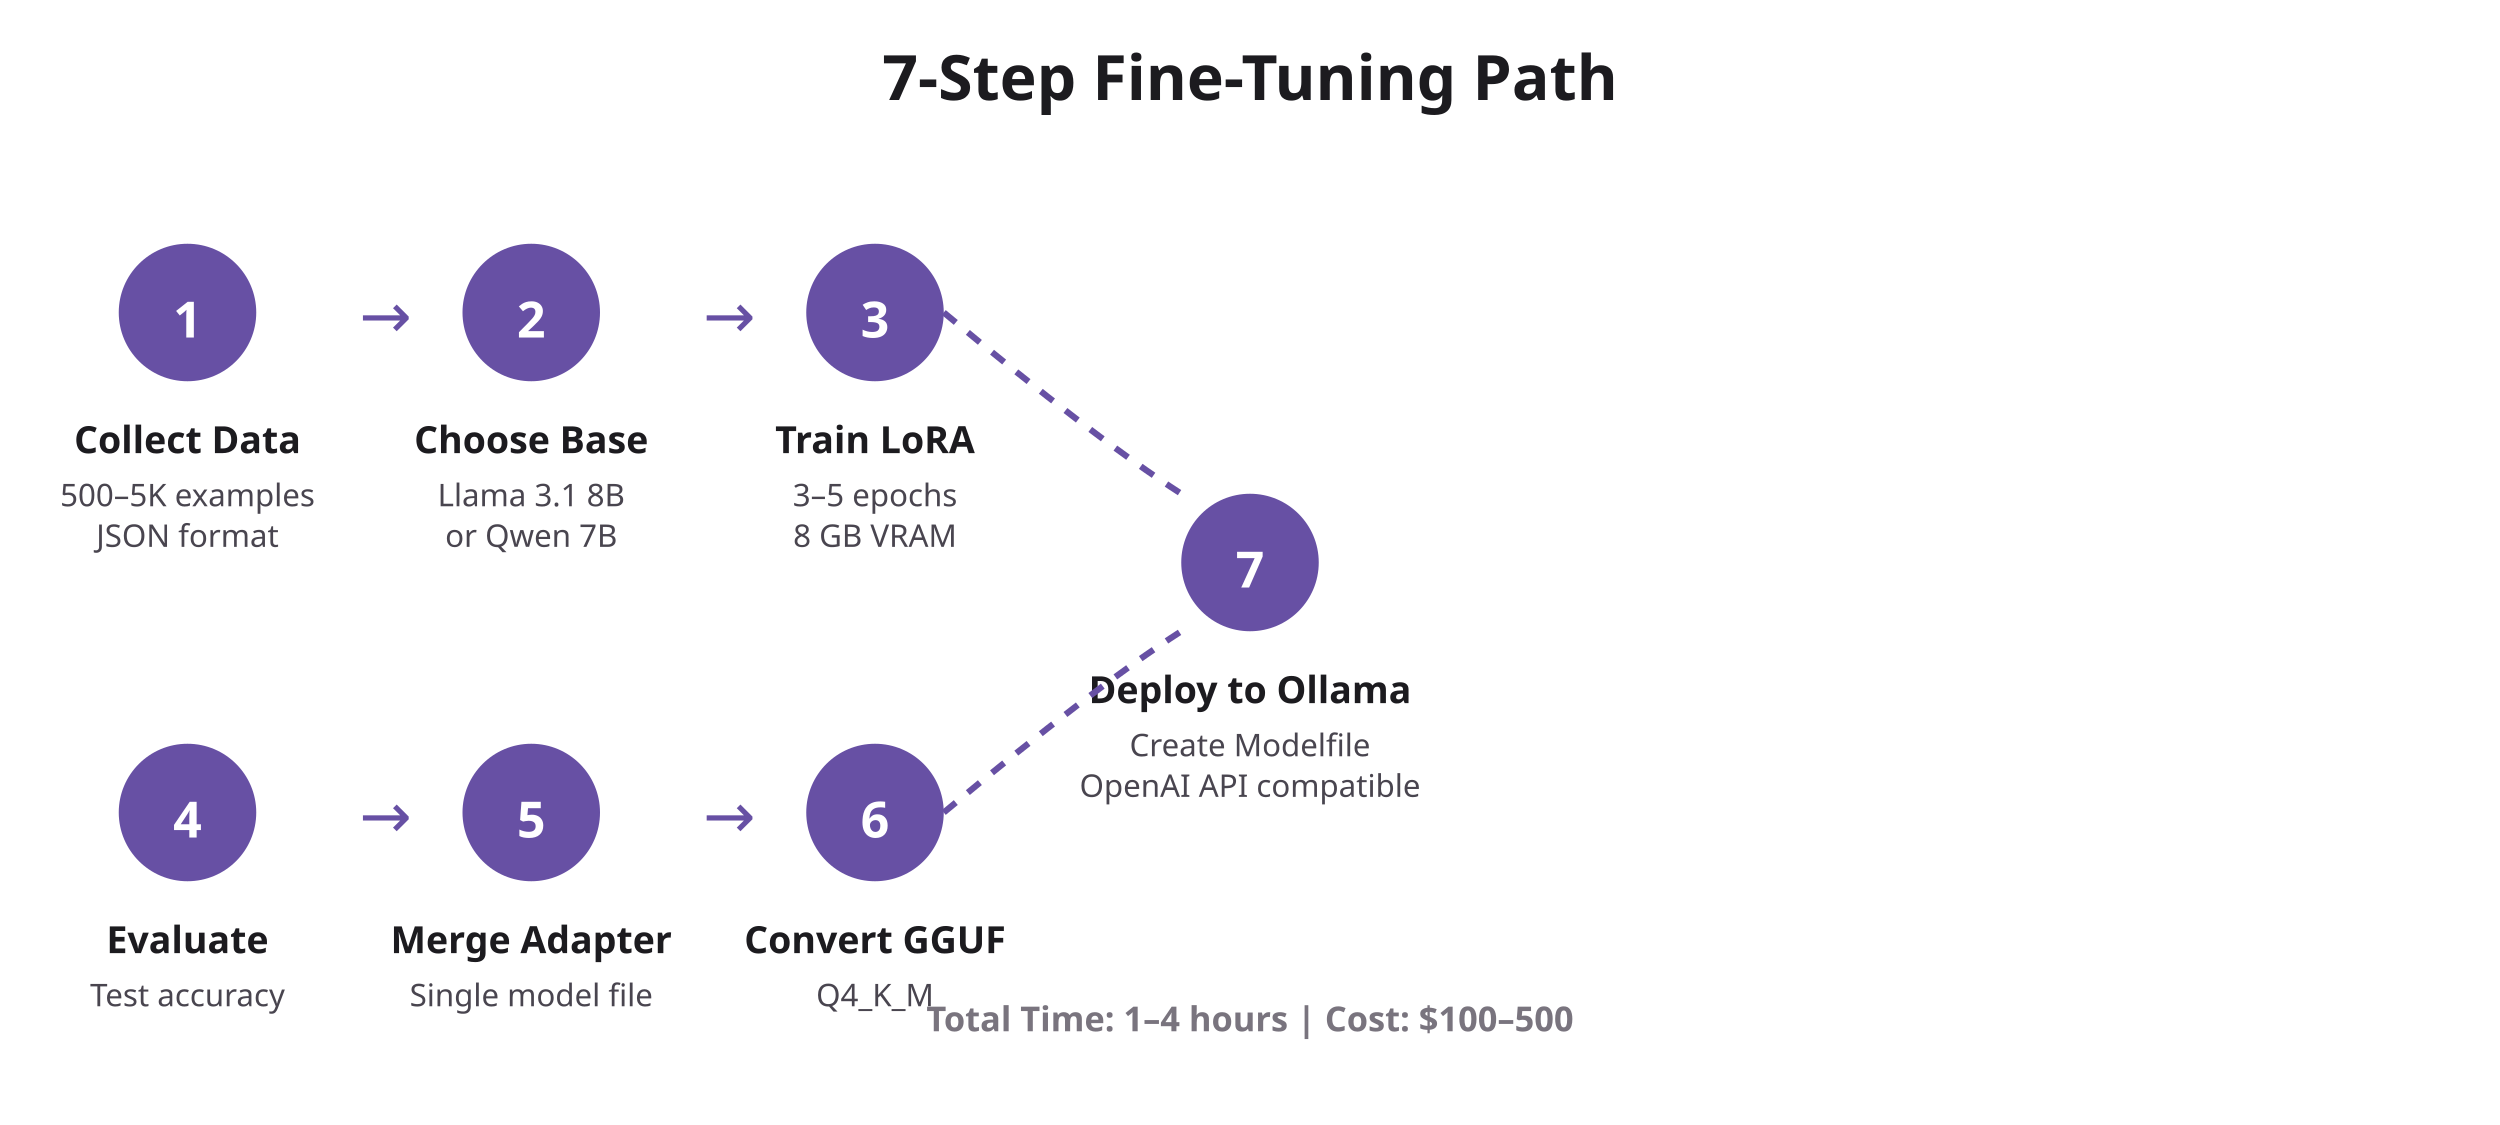
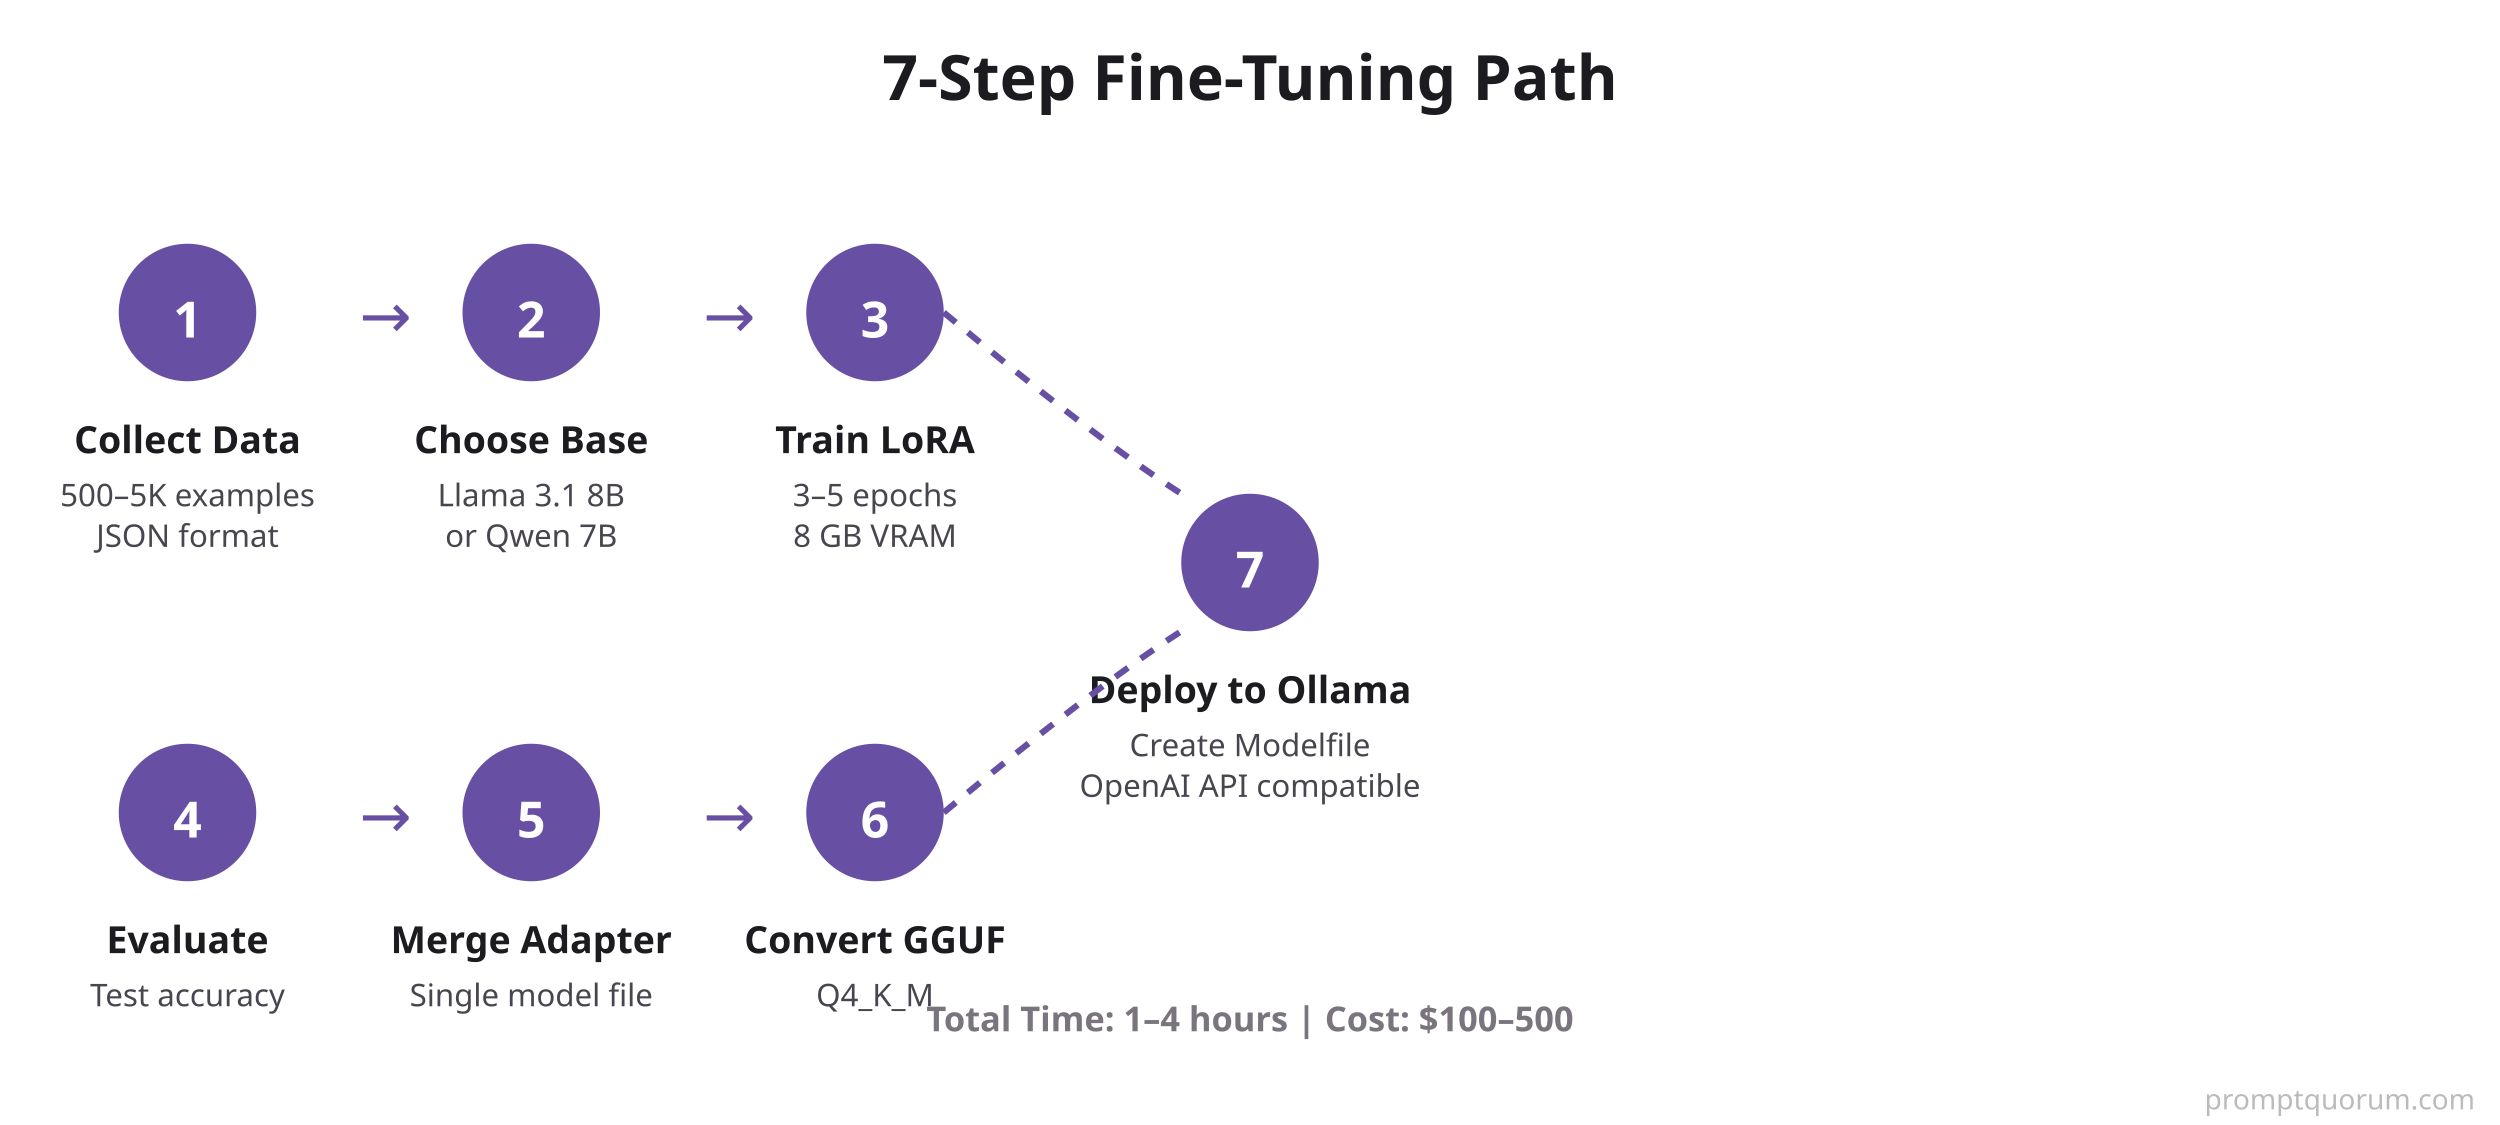
<svg xmlns="http://www.w3.org/2000/svg" viewBox="0 0 800 360">
  <rect width="800" height="360" fill="#FFFFFF" />
  <text x="400" y="32" font-size="20" font-weight="700" fill="#1C1B1F" text-anchor="middle" font-family="system-ui">
    7-Step Fine-Tuning Path
  </text>
  <circle cx="60" cy="100" r="22" fill="#6750A4" />
  <text x="60" y="108" font-size="16" font-weight="700" fill="#FFFFFF" text-anchor="middle" font-family="system-ui">1</text>
  <text x="60" y="145" font-size="12" font-weight="700" fill="#1C1B1F" text-anchor="middle" font-family="system-ui">Collect Data</text>
  <text x="60" y="162" font-family="'SF Mono', Monaco" font-size="10" fill="#49454F" text-anchor="middle">500–5K examples</text>
  <text x="60" y="175" font-family="'SF Mono', Monaco" font-size="10" fill="#49454F" text-anchor="middle">JSON format</text>
  <text x="115" y="108" font-size="20" fill="#6750A4" font-family="system-ui">→</text>
  <circle cx="170" cy="100" r="22" fill="#6750A4" />
  <text x="170" y="108" font-size="16" font-weight="700" fill="#FFFFFF" text-anchor="middle" font-family="system-ui">2</text>
  <text x="170" y="145" font-size="12" font-weight="700" fill="#1C1B1F" text-anchor="middle" font-family="system-ui">Choose Base</text>
  <text x="170" y="162" font-family="'SF Mono', Monaco" font-size="10" fill="#49454F" text-anchor="middle">Llama 3.1 8B</text>
  <text x="170" y="175" font-family="'SF Mono', Monaco" font-size="10" fill="#49454F" text-anchor="middle">or Qwen 7B</text>
  <text x="225" y="108" font-size="20" fill="#6750A4" font-family="system-ui">→</text>
  <circle cx="280" cy="100" r="22" fill="#6750A4" />
  <text x="280" y="108" font-size="16" font-weight="700" fill="#FFFFFF" text-anchor="middle" font-family="system-ui">3</text>
  <text x="280" y="145" font-size="12" font-weight="700" fill="#1C1B1F" text-anchor="middle" font-family="system-ui">Train LoRA</text>
  <text x="280" y="162" font-family="'SF Mono', Monaco" font-size="10" fill="#49454F" text-anchor="middle">3–5 epochs</text>
  <text x="280" y="175" font-family="'SF Mono', Monaco" font-size="10" fill="#49454F" text-anchor="middle">8 GB VRAM</text>
  <circle cx="60" cy="260" r="22" fill="#6750A4" />
  <text x="60" y="268" font-size="16" font-weight="700" fill="#FFFFFF" text-anchor="middle" font-family="system-ui">4</text>
  <text x="60" y="305" font-size="12" font-weight="700" fill="#1C1B1F" text-anchor="middle" font-family="system-ui">Evaluate</text>
  <text x="60" y="322" font-family="'SF Mono', Monaco" font-size="10" fill="#49454F" text-anchor="middle">Test accuracy</text>
  <text x="115" y="268" font-size="20" fill="#6750A4" font-family="system-ui">→</text>
  <circle cx="170" cy="260" r="22" fill="#6750A4" />
  <text x="170" y="268" font-size="16" font-weight="700" fill="#FFFFFF" text-anchor="middle" font-family="system-ui">5</text>
  <text x="170" y="305" font-size="12" font-weight="700" fill="#1C1B1F" text-anchor="middle" font-family="system-ui">Merge Adapter</text>
  <text x="170" y="322" font-family="'SF Mono', Monaco" font-size="10" fill="#49454F" text-anchor="middle">Single model file</text>
  <text x="225" y="268" font-size="20" fill="#6750A4" font-family="system-ui">→</text>
  <circle cx="280" cy="260" r="22" fill="#6750A4" />
  <text x="280" y="268" font-size="16" font-weight="700" fill="#FFFFFF" text-anchor="middle" font-family="system-ui">6</text>
  <text x="280" y="305" font-size="12" font-weight="700" fill="#1C1B1F" text-anchor="middle" font-family="system-ui">Convert GGUF</text>
  <text x="280" y="322" font-family="'SF Mono', Monaco" font-size="10" fill="#49454F" text-anchor="middle">Q4_K_M</text>
  <circle cx="400" cy="180" r="22" fill="#6750A4" />
  <text x="400" y="188" font-size="16" font-weight="700" fill="#FFFFFF" text-anchor="middle" font-family="system-ui">7</text>
  <text x="400" y="225" font-size="12" font-weight="700" fill="#1C1B1F" text-anchor="middle" font-family="system-ui">Deploy to Ollama</text>
  <text x="400" y="242" font-family="'SF Mono', Monaco" font-size="10" fill="#49454F" text-anchor="middle">Create Modelfile</text>
  <text x="400" y="255" font-family="'SF Mono', Monaco" font-size="10" fill="#49454F" text-anchor="middle">OpenAI API compatible</text>
  <path d="M 302 100 Q 350 140 378 158" stroke="#6750A4" stroke-width="2" fill="none" stroke-dasharray="5,5" />
  <path d="M 302 260 Q 350 220 378 202" stroke="#6750A4" stroke-width="2" fill="none" stroke-dasharray="5,5" />
  <text x="400" y="330" font-size="11" font-weight="600" fill="#79747E" text-anchor="middle" font-family="system-ui">Total Time: 1–4 hours | Cost: $100–500</text>
+   <text x="792" y="355" font-family="system-ui,sans-serif" font-size="9" fill="#BBBBBB" text-anchor="end">promptquorum.com</text>
</svg>
